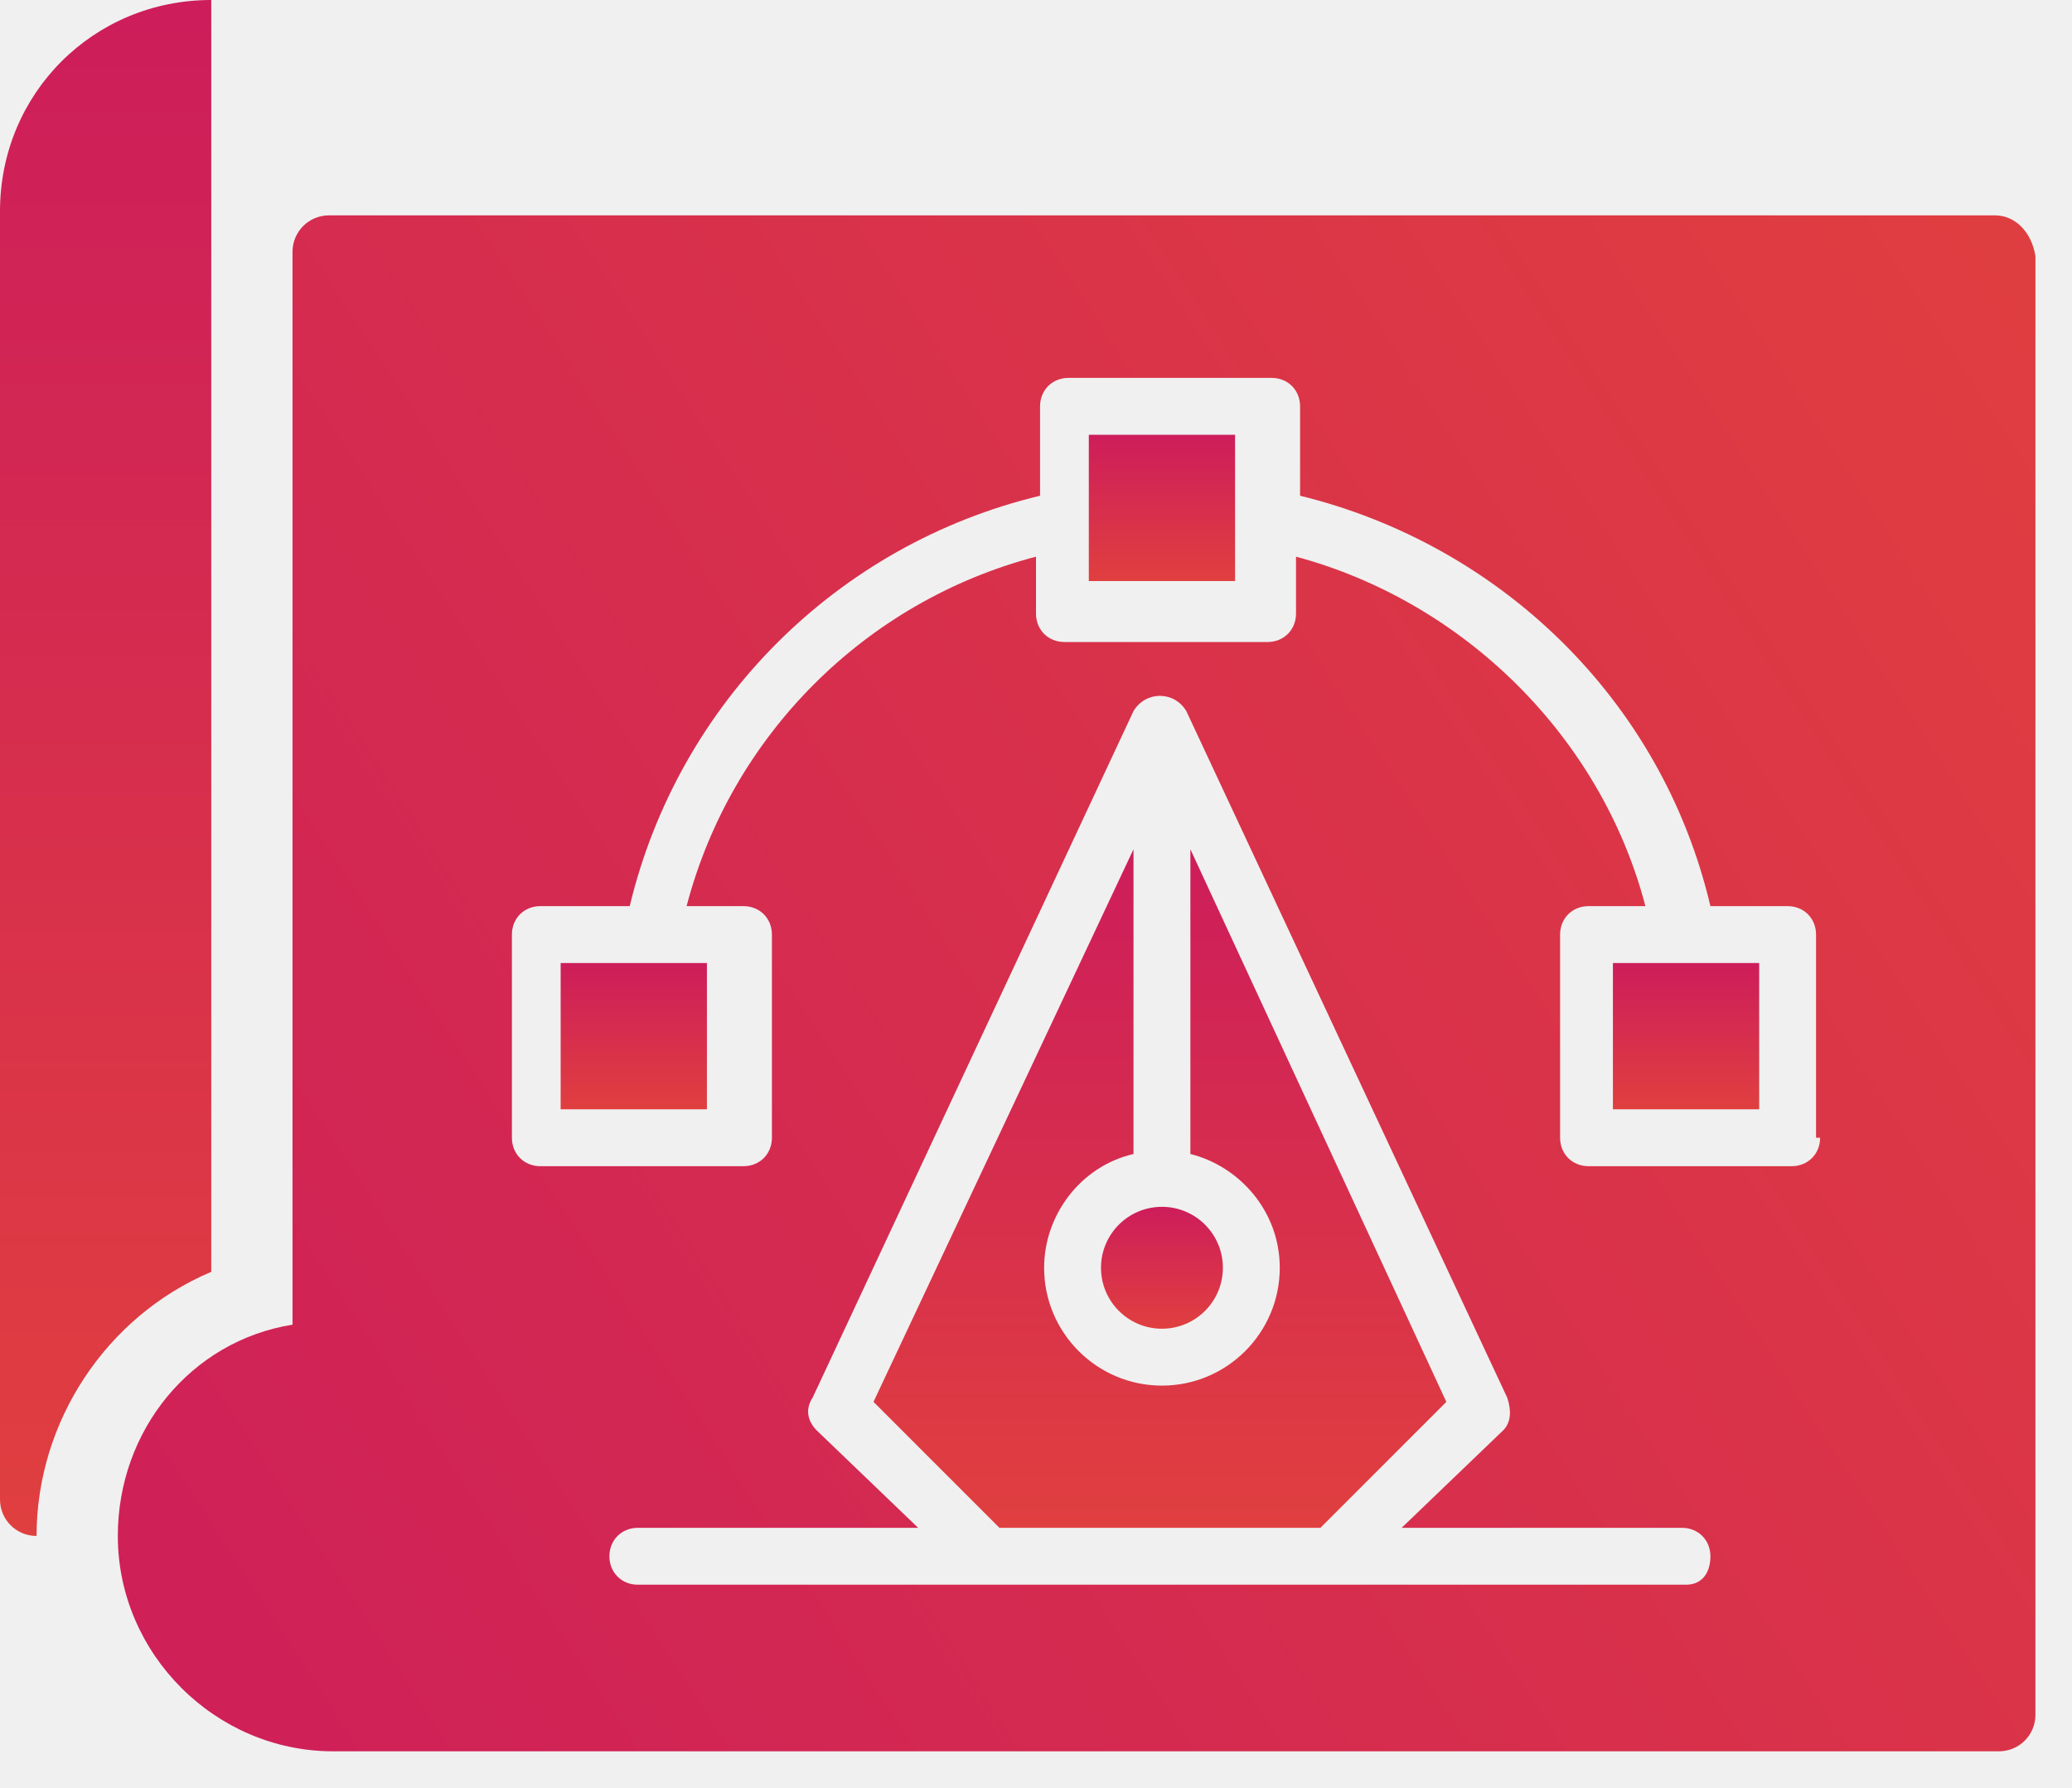
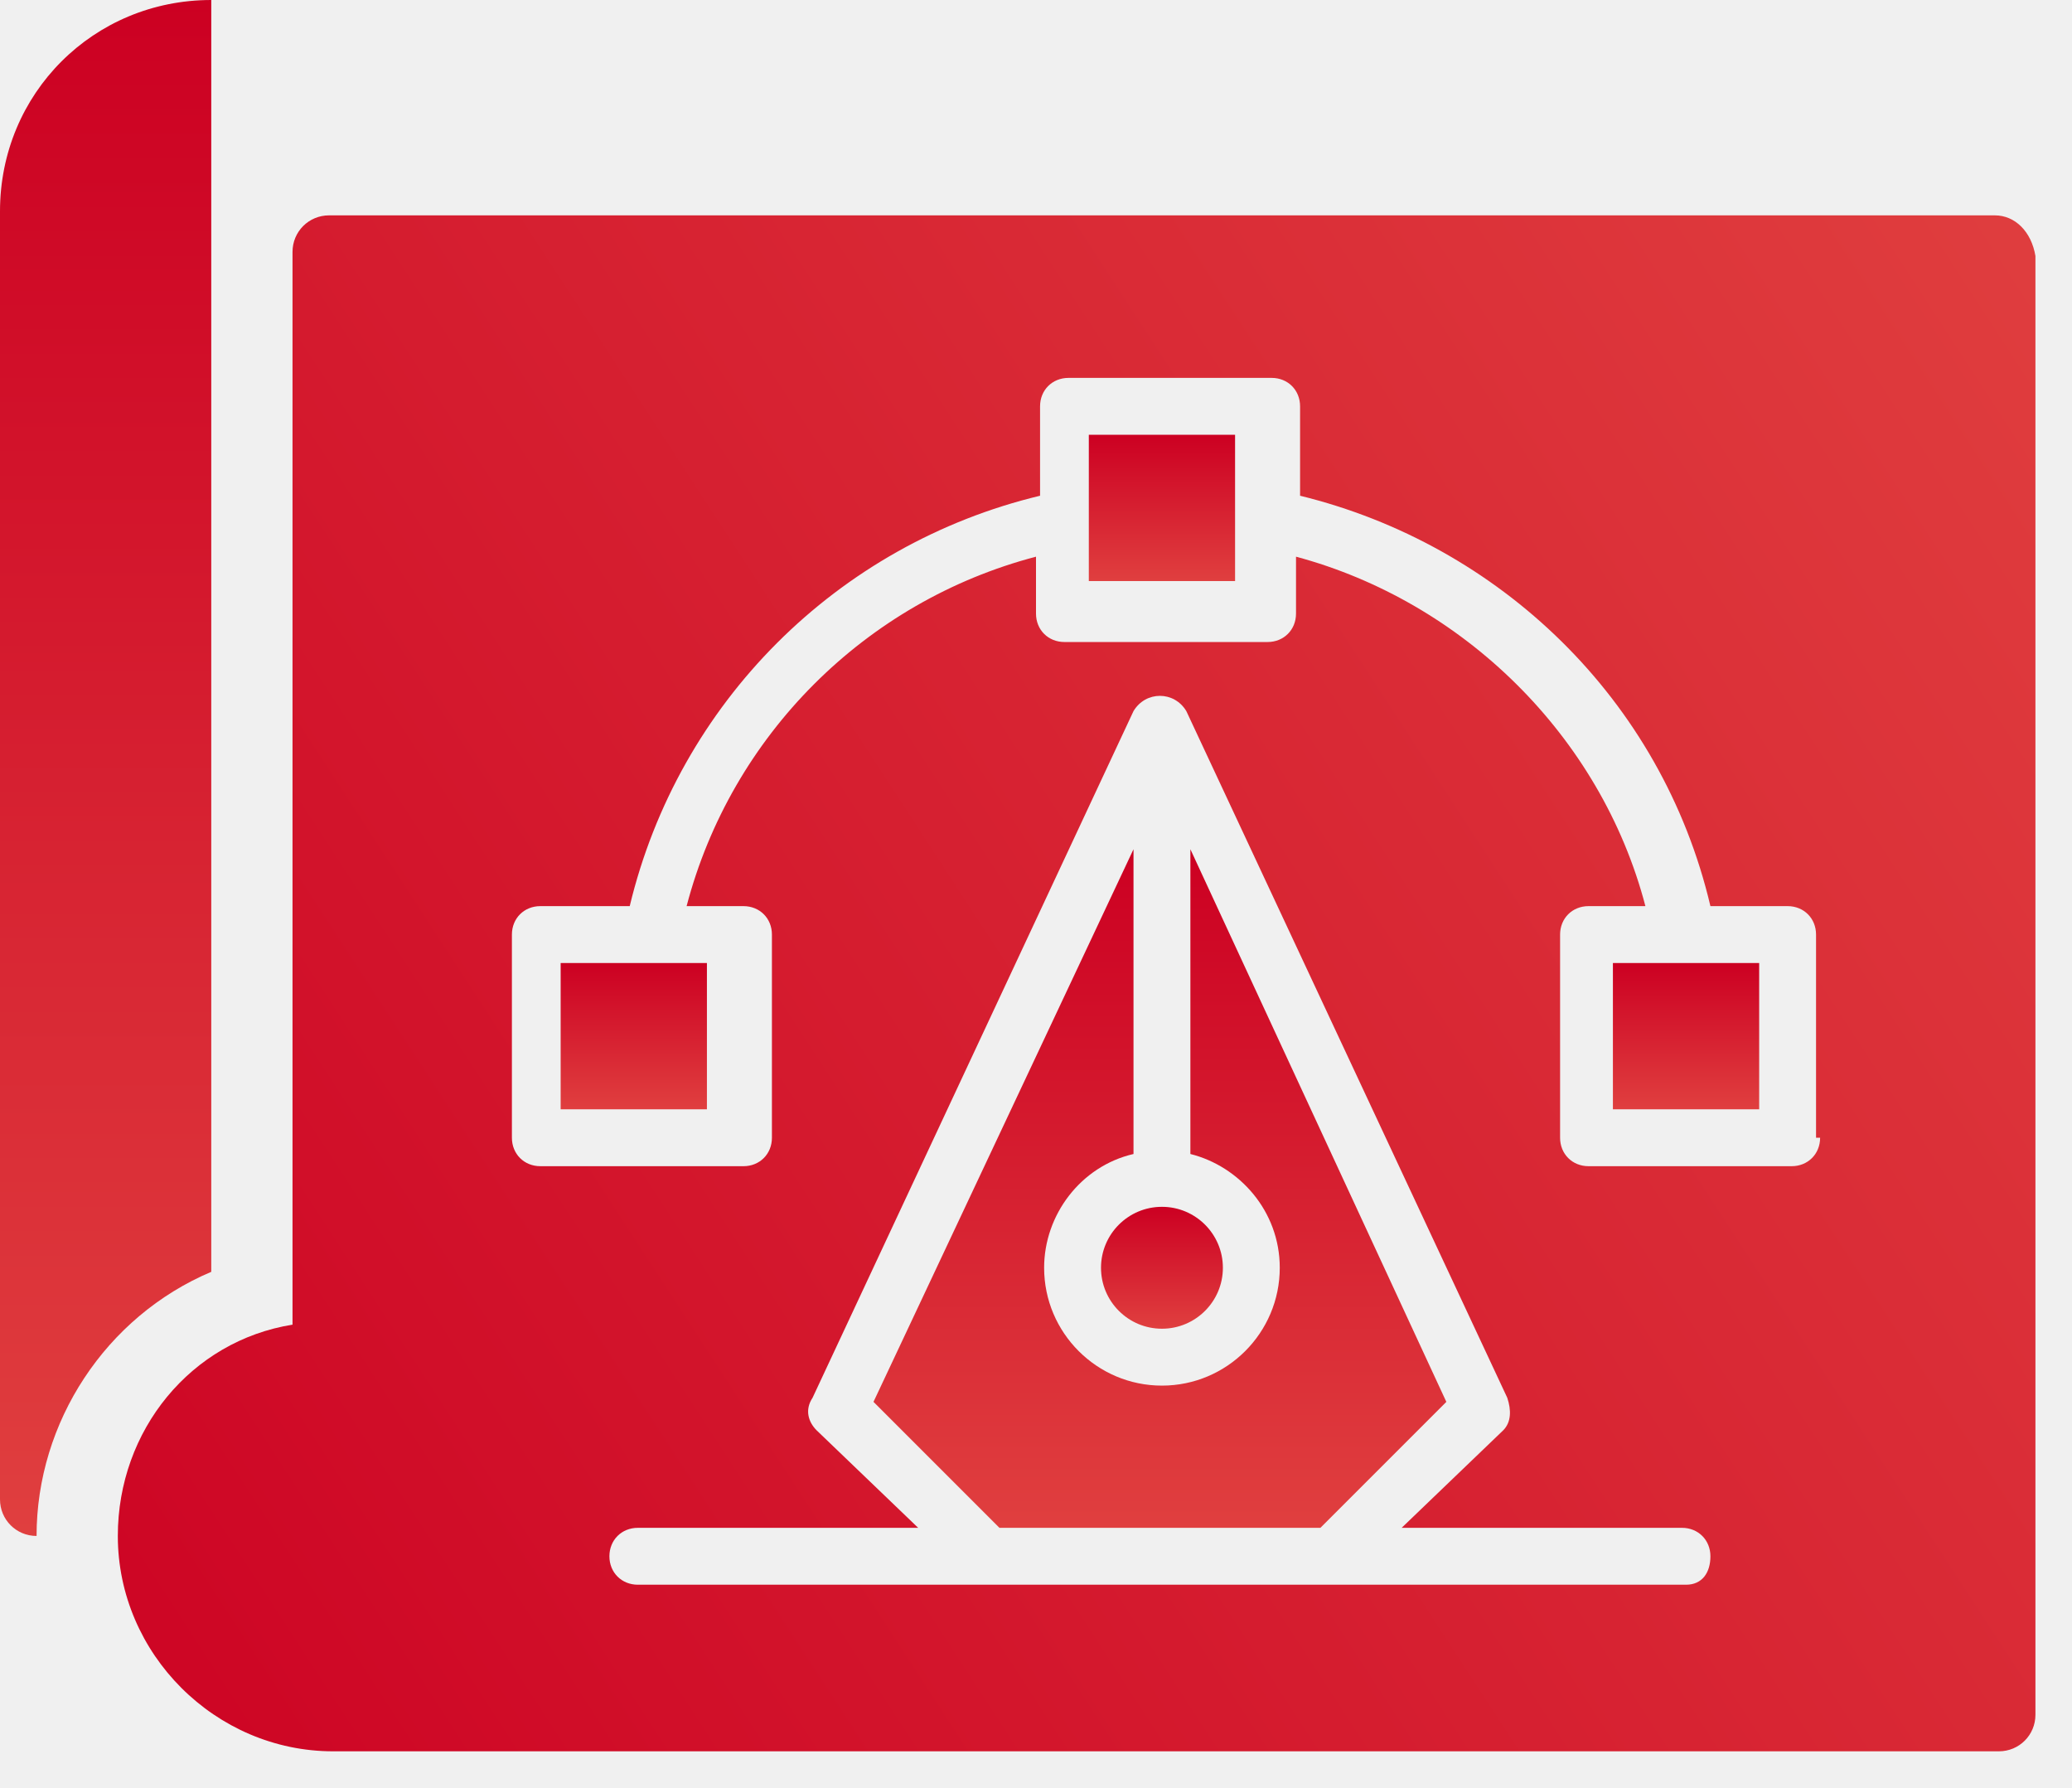
<svg xmlns="http://www.w3.org/2000/svg" width="51" height="44" viewBox="0 0 51 44" fill="none">
  <g clip-path="url(#clip0_615_306)">
    <path d="M5.2 0C2.3 0 0 2.3 0 5.2V36.9C0 37.4 0.4 37.8 0.9 37.8C0.9 35 2.6 32.4 5.2 31.3V0Z" fill="url(#paint0_linear_615_306)" />
    <path d="M17.4 23.7H13.8V27.3H17.4V23.7Z" fill="url(#paint1_linear_615_306)" />
    <path d="M29.3 20.9V28.4C30.5 28.7 31.5 29.8 31.5 31.2C31.5 32.8 30.2 34.1 28.6 34.1C27 34.1 25.7 32.8 25.7 31.2C25.7 29.9 26.6 28.7 27.9 28.4V20.9L21.5 34.5L24.6 37.6H32.5L35.6 34.5L29.3 20.9Z" fill="url(#paint2_linear_615_306)" />
    <path d="M30.4 10.7H26.8V14.3H30.4V10.7Z" fill="url(#paint3_linear_615_306)" />
    <path d="M28.6 32.7C29.428 32.7 30.1 32.028 30.1 31.2C30.1 30.372 29.428 29.7 28.6 29.7C27.771 29.7 27.1 30.372 27.1 31.2C27.1 32.028 27.771 32.7 28.6 32.7Z" fill="url(#paint4_linear_615_306)" />
    <path d="M43.3 23.7H39.7V27.3H43.3V23.7Z" fill="url(#paint5_linear_615_306)" />
    <path d="M49.1 5.3H8.1C7.6 5.3 7.2 5.7 7.2 6.2V32.6C4.7 33 2.9 35.2 2.9 37.8C2.9 40.7 5.3 43.1 8.2 43.1H49.2C49.7 43.1 50.1 42.7 50.1 42.2V6.3C50 5.7 49.6 5.3 49.1 5.3ZM41.5 39H15.7C15.3 39 15 38.7 15 38.3C15 37.9 15.3 37.6 15.7 37.6H22.6L20.1 35.2C19.9 35 19.8 34.7 20 34.4L27.9 17.5C28.2 17 28.9 17 29.2 17.5L37.1 34.4C37.2 34.7 37.2 35 37 35.2L34.5 37.6H41.4C41.8 37.6 42.1 37.9 42.1 38.3C42.1 38.7 41.9 39 41.5 39ZM44.1 28.7H39.1C38.7 28.7 38.4 28.4 38.4 28V23C38.4 22.6 38.7 22.3 39.1 22.3H40.5C39.4 18.1 36 14.8 31.9 13.7V15.1C31.9 15.5 31.6 15.8 31.2 15.8H26.2C25.8 15.8 25.5 15.5 25.5 15.1V13.7C21.3 14.8 18 18.1 16.9 22.3H18.3C18.7 22.3 19 22.6 19 23V28C19 28.4 18.7 28.7 18.3 28.7H13.3C12.9 28.7 12.6 28.4 12.6 28V23C12.6 22.6 12.9 22.3 13.3 22.3H15.5C16.7 17.3 20.6 13.4 25.6 12.2V10C25.6 9.6 25.9 9.3 26.3 9.3H31.3C31.7 9.3 32 9.6 32 10V12.2C36.9 13.4 40.9 17.2 42.1 22.3H44C44.4 22.3 44.7 22.6 44.7 23V28H44.8C44.8 28.4 44.5 28.7 44.1 28.7Z" fill="url(#paint6_linear_615_306)" />
  </g>
  <defs>
    <linearGradient id="paint0_linear_615_306" x1="2.6" y1="0" x2="2.6" y2="37.8" gradientUnits="userSpaceOnUse">
-       <stop stop-color="#CD1D5B" />
+       <stop stop-color="#cc0022" />
      <stop offset="1" stop-color="#E03F3F" />
    </linearGradient>
    <linearGradient id="paint1_linear_615_306" x1="15.6" y1="23.7" x2="15.6" y2="27.3" gradientUnits="userSpaceOnUse">
-       <stop stop-color="#CD1D5B" />
+       <stop stop-color="#cc0022" />
      <stop offset="1" stop-color="#E03F3F" />
    </linearGradient>
    <linearGradient id="paint2_linear_615_306" x1="28.55" y1="20.9" x2="28.55" y2="37.6" gradientUnits="userSpaceOnUse">
-       <stop stop-color="#CD1D5B" />
+       <stop stop-color="#cc0022" />
      <stop offset="1" stop-color="#E03F3F" />
    </linearGradient>
    <linearGradient id="paint3_linear_615_306" x1="28.6" y1="10.7" x2="28.6" y2="14.3" gradientUnits="userSpaceOnUse">
-       <stop stop-color="#CD1D5B" />
+       <stop stop-color="#cc0022" />
      <stop offset="1" stop-color="#E03F3F" />
    </linearGradient>
    <linearGradient id="paint4_linear_615_306" x1="28.6" y1="29.7" x2="28.6" y2="32.7" gradientUnits="userSpaceOnUse">
-       <stop stop-color="#CD1D5B" />
+       <stop stop-color="#cc0022" />
      <stop offset="1" stop-color="#E03F3F" />
    </linearGradient>
    <linearGradient id="paint5_linear_615_306" x1="41.5" y1="23.7" x2="41.5" y2="27.3" gradientUnits="userSpaceOnUse">
-       <stop stop-color="#CD1D5B" />
+       <stop stop-color="#cc0022" />
      <stop offset="1" stop-color="#E03F3F" />
    </linearGradient>
    <linearGradient id="paint6_linear_615_306" x1="-0.5" y1="44.5" x2="54" y2="9" gradientUnits="userSpaceOnUse">
-       <stop stop-color="#CD1D5B" />
+       <stop stop-color="#cc0022" />
      <stop offset="1" stop-color="#E03F3F" />
    </linearGradient>
    <clipPath id="clip0_615_306">
      <rect width="50.1" height="43.1" fill="white" />
    </clipPath>
  </defs>
</svg>
